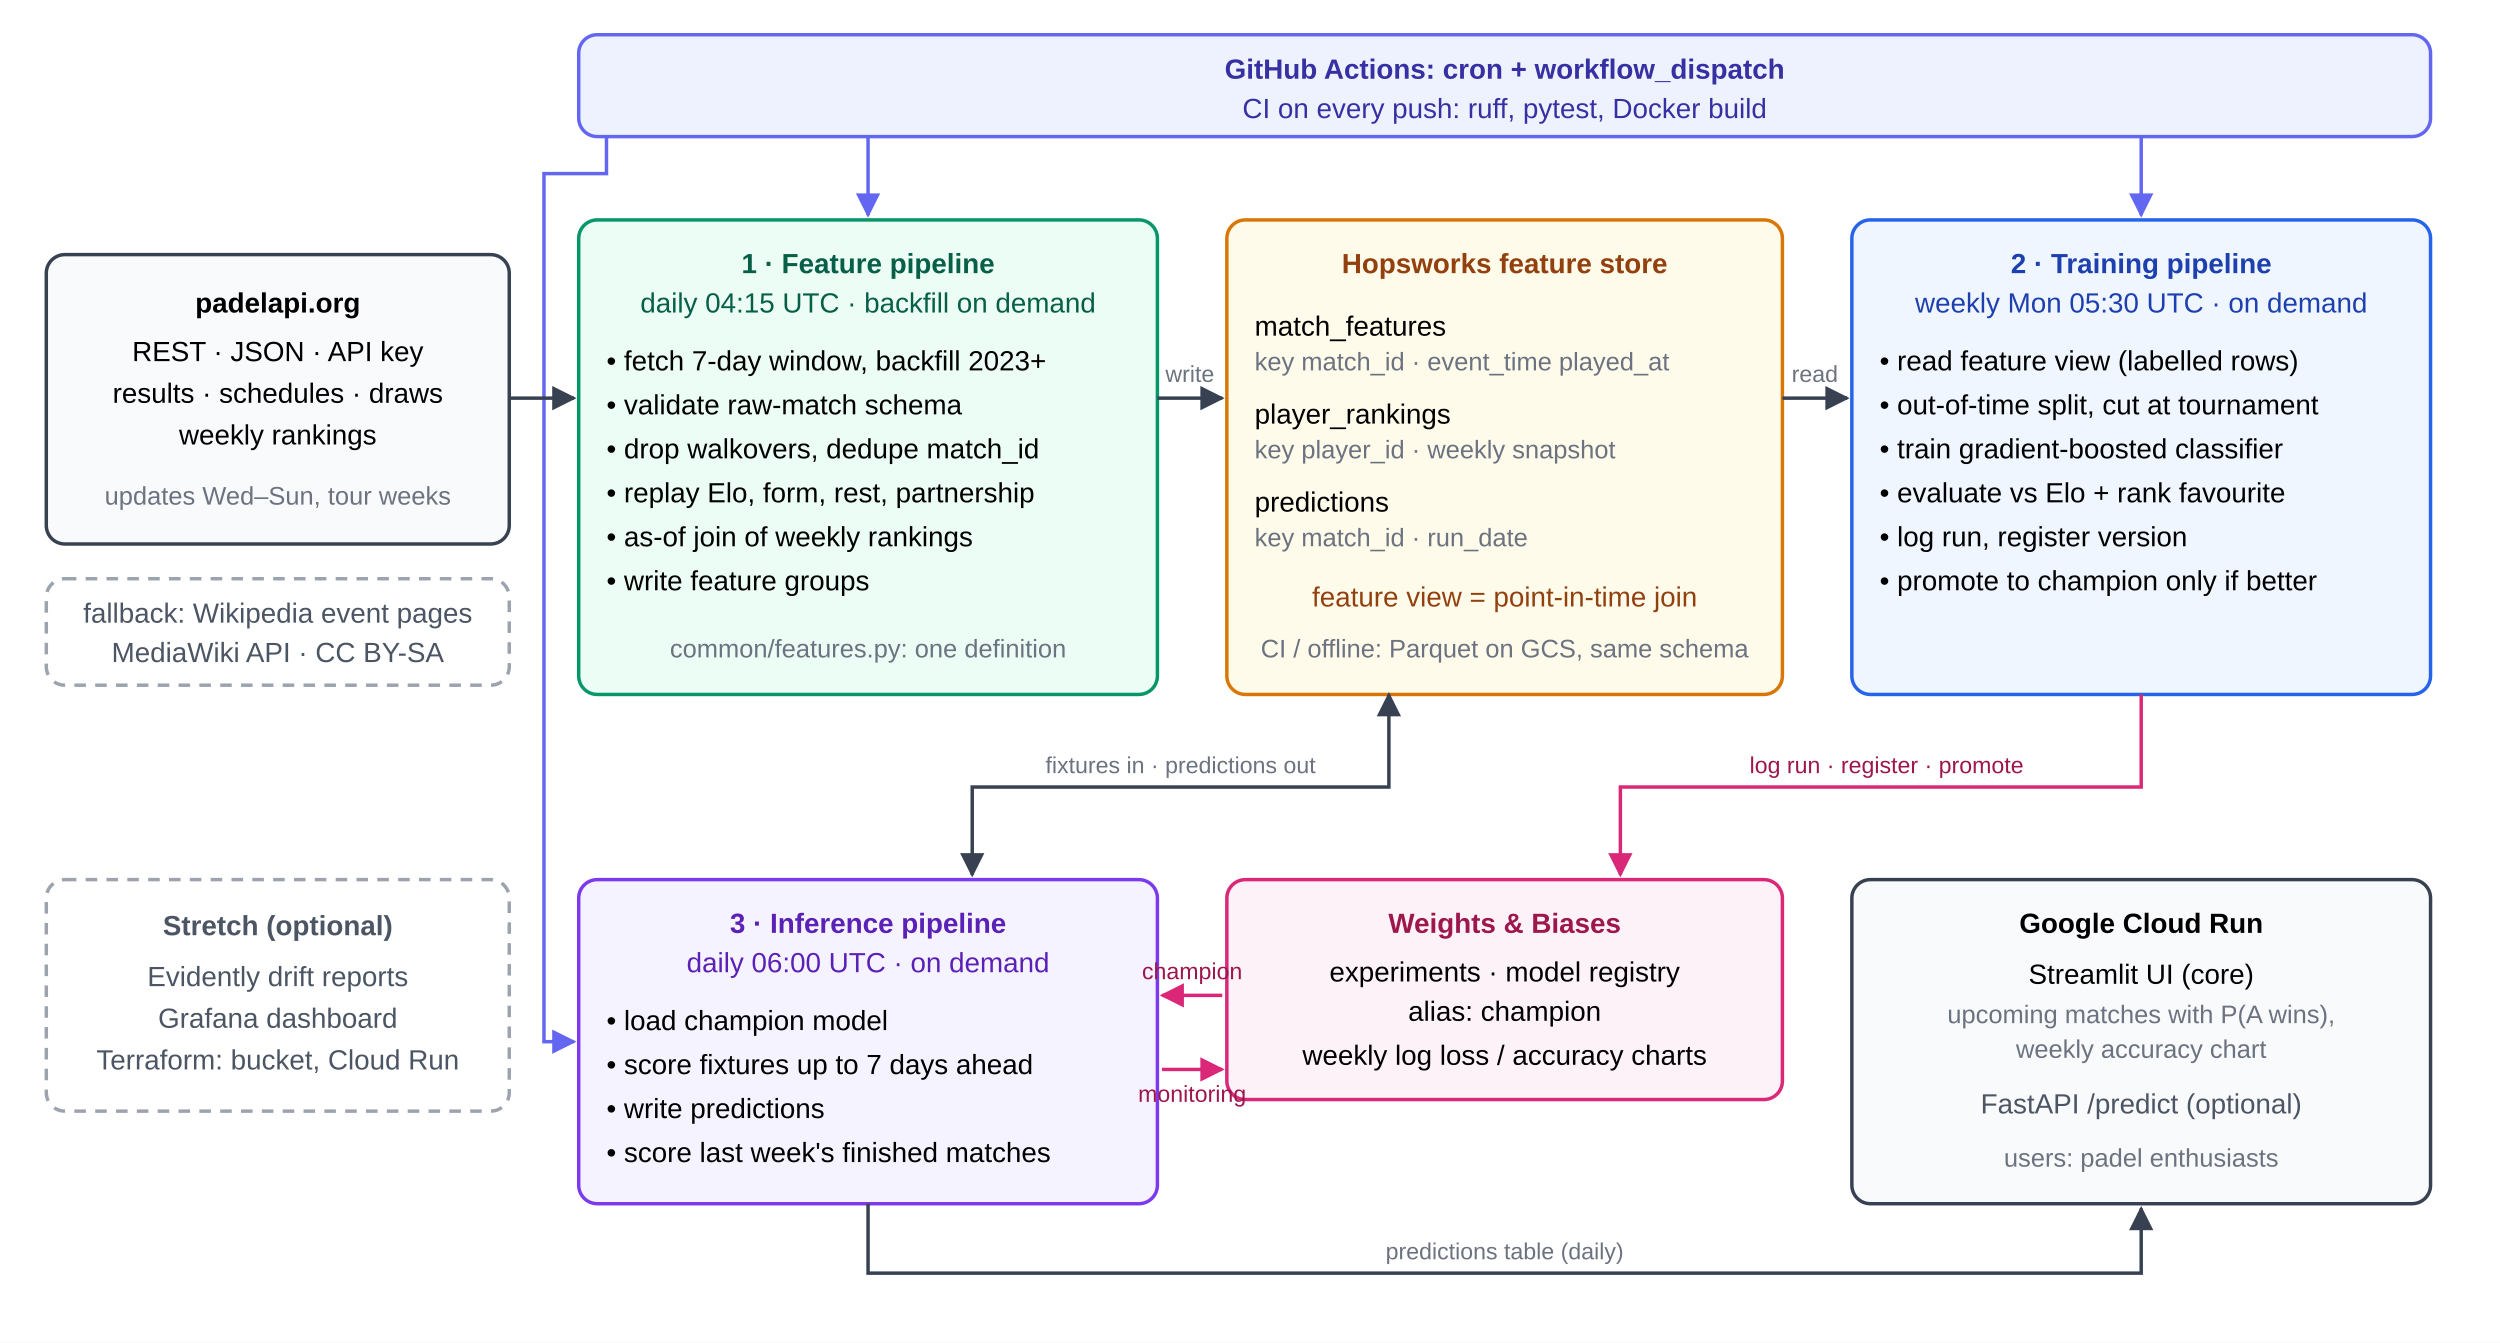
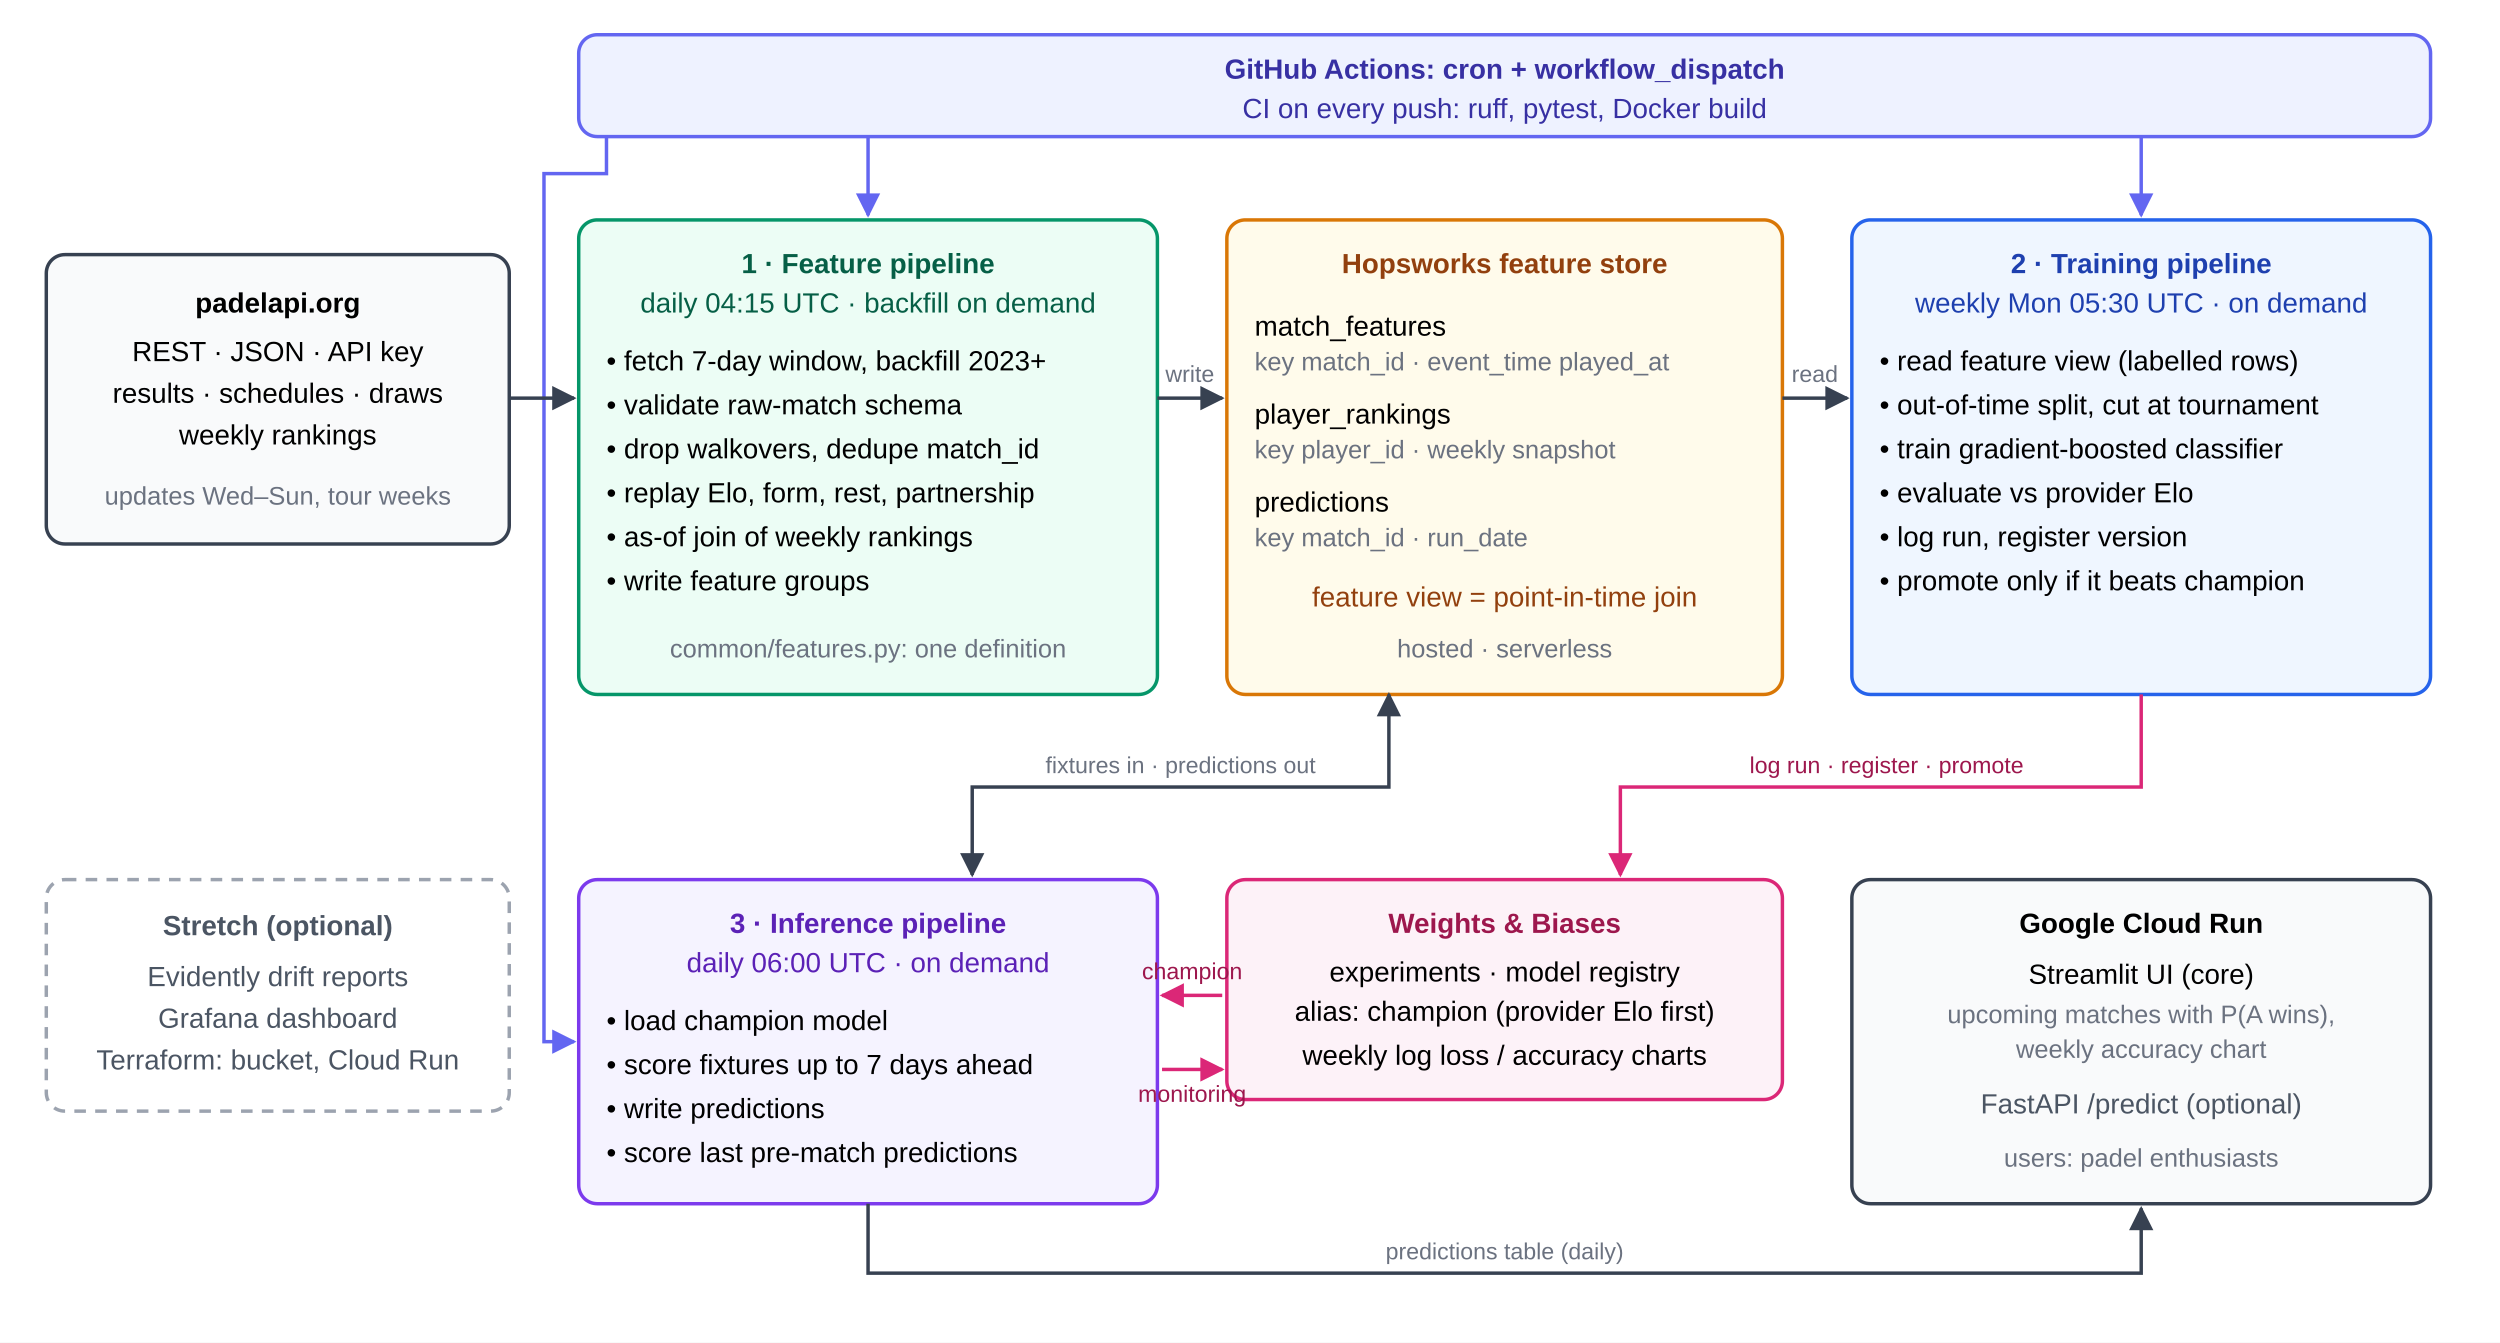
<svg xmlns="http://www.w3.org/2000/svg" width="1080" height="580" viewBox="0 0 1080 580" font-family="Liberation Sans, DejaVu Sans, Arial, sans-serif" font-size="12">
  <defs>
    <marker id="arr" viewBox="0 0 10 10" refX="9" refY="5" markerWidth="7" markerHeight="7" orient="auto-start-reverse">
      <path d="M0,0 L10,5 L0,10 z" fill="#374151" />
    </marker>
    <marker id="arrv" viewBox="0 0 10 10" refX="9" refY="5" markerWidth="7" markerHeight="7" orient="auto-start-reverse">
      <path d="M0,0 L10,5 L0,10 z" fill="#6366f1" />
    </marker>
    <marker id="arrp" viewBox="0 0 10 10" refX="9" refY="5" markerWidth="7" markerHeight="7" orient="auto-start-reverse">
      <path d="M0,0 L10,5 L0,10 z" fill="#db2777" />
    </marker>
  </defs>
  <rect width="1080" height="580" fill="#ffffff" />
  <rect x="250" y="15" width="800" height="44" rx="8" fill="#eef2ff" stroke="#6366f1" stroke-width="1.5" />
  <text x="650" y="34" text-anchor="middle" font-weight="bold" fill="#3730a3">GitHub Actions: cron + workflow_dispatch</text>
  <text x="650" y="51" text-anchor="middle" fill="#3730a3">CI on every push: ruff, pytest, Docker build</text>
  <rect x="20" y="110" width="200" height="125" rx="8" fill="#f9fafb" stroke="#374151" stroke-width="1.5" />
  <text x="120" y="135" text-anchor="middle" font-weight="bold">padelapi.org</text>
  <text x="120" y="156" text-anchor="middle">REST · JSON · API key</text>
  <text x="120" y="174" text-anchor="middle">results · schedules · draws</text>
  <text x="120" y="192" text-anchor="middle">weekly rankings</text>
  <text x="120" y="218" text-anchor="middle" fill="#6b7280" font-size="11">updates Wed–Sun, tour weeks</text>
-   <rect x="20" y="250" width="200" height="46" rx="8" fill="#ffffff" stroke="#9ca3af" stroke-width="1.5" stroke-dasharray="5 4" />
-   <text x="120" y="269" text-anchor="middle" fill="#4b5563">fallback: Wikipedia event pages</text>
-   <text x="120" y="286" text-anchor="middle" fill="#4b5563">MediaWiki API · CC BY-SA</text>
  <rect x="250" y="95" width="250" height="205" rx="8" fill="#ecfdf5" stroke="#059669" stroke-width="1.5" />
  <text x="375" y="118" text-anchor="middle" font-weight="bold" fill="#065f46">1 · Feature pipeline</text>
  <text x="375" y="135" text-anchor="middle" fill="#065f46">daily 04:15 UTC · backfill on demand</text>
  <text x="262" y="160">• fetch 7-day window, backfill 2023+</text>
  <text x="262" y="179">• validate raw-match schema</text>
  <text x="262" y="198">• drop walkovers, dedupe match_id</text>
  <text x="262" y="217">• replay Elo, form, rest, partnership</text>
  <text x="262" y="236">• as-of join of weekly rankings</text>
  <text x="262" y="255">• write feature groups</text>
  <text x="375" y="284" text-anchor="middle" fill="#6b7280" font-size="11">common/features.py: one definition</text>
  <rect x="530" y="95" width="240" height="205" rx="8" fill="#fffbeb" stroke="#d97706" stroke-width="1.5" />
  <text x="650" y="118" text-anchor="middle" font-weight="bold" fill="#92400e">Hopsworks feature store</text>
  <text x="542" y="145">match_features</text>
  <text x="542" y="160" fill="#6b7280" font-size="11">key match_id · event_time played_at</text>
  <text x="542" y="183">player_rankings</text>
  <text x="542" y="198" fill="#6b7280" font-size="11">key player_id · weekly snapshot</text>
  <text x="542" y="221">predictions</text>
  <text x="542" y="236" fill="#6b7280" font-size="11">key match_id · run_date</text>
  <text x="650" y="262" text-anchor="middle" fill="#92400e">feature view = point-in-time join</text>
-   <text x="650" y="284" text-anchor="middle" fill="#6b7280" font-size="11">CI / offline: Parquet on GCS, same schema</text>
+   <text x="650" y="284" text-anchor="middle" fill="#6b7280" font-size="11">hosted · serverless</text>
  <rect x="800" y="95" width="250" height="205" rx="8" fill="#eff6ff" stroke="#2563eb" stroke-width="1.5" />
  <text x="925" y="118" text-anchor="middle" font-weight="bold" fill="#1e40af">2 · Training pipeline</text>
  <text x="925" y="135" text-anchor="middle" fill="#1e40af">weekly Mon 05:30 UTC · on demand</text>
  <text x="812" y="160">• read feature view (labelled rows)</text>
  <text x="812" y="179">• out-of-time split, cut at tournament</text>
  <text x="812" y="198">• train gradient-boosted classifier</text>
-   <text x="812" y="217">• evaluate vs Elo + rank favourite</text>
+   <text x="812" y="217">• evaluate vs provider Elo</text>
  <text x="812" y="236">• log run, register version</text>
-   <text x="812" y="255">• promote to champion only if better</text>
+   <text x="812" y="255">• promote only if it beats champion</text>
  <rect x="20" y="380" width="200" height="100" rx="8" fill="#ffffff" stroke="#9ca3af" stroke-width="1.5" stroke-dasharray="5 4" />
  <text x="120" y="404" text-anchor="middle" font-weight="bold" fill="#4b5563">Stretch (optional)</text>
  <text x="120" y="426" text-anchor="middle" fill="#4b5563">Evidently drift reports</text>
  <text x="120" y="444" text-anchor="middle" fill="#4b5563">Grafana dashboard</text>
  <text x="120" y="462" text-anchor="middle" fill="#4b5563">Terraform: bucket, Cloud Run</text>
  <rect x="250" y="380" width="250" height="140" rx="8" fill="#f5f3ff" stroke="#7c3aed" stroke-width="1.5" />
  <text x="375" y="403" text-anchor="middle" font-weight="bold" fill="#5b21b6">3 · Inference pipeline</text>
  <text x="375" y="420" text-anchor="middle" fill="#5b21b6">daily 06:00 UTC · on demand</text>
  <text x="262" y="445">• load champion model</text>
  <text x="262" y="464">• score fixtures up to 7 days ahead</text>
  <text x="262" y="483">• write predictions</text>
-   <text x="262" y="502">• score last week's finished matches</text>
+   <text x="262" y="502">• score last pre-match predictions</text>
  <rect x="530" y="380" width="240" height="95" rx="8" fill="#fdf2f8" stroke="#db2777" stroke-width="1.5" />
  <text x="650" y="403" text-anchor="middle" font-weight="bold" fill="#9d174d">Weights &amp; Biases</text>
  <text x="650" y="424" text-anchor="middle">experiments · model registry</text>
-   <text x="650" y="441" text-anchor="middle">alias: champion</text>
+   <text x="650" y="441" text-anchor="middle">alias: champion (provider Elo first)</text>
  <text x="650" y="460" text-anchor="middle">weekly log loss / accuracy charts</text>
  <rect x="800" y="380" width="250" height="140" rx="8" fill="#f9fafb" stroke="#374151" stroke-width="1.5" />
  <text x="925" y="403" text-anchor="middle" font-weight="bold">Google Cloud Run</text>
  <text x="925" y="425" text-anchor="middle">Streamlit UI (core)</text>
  <text x="925" y="442" text-anchor="middle" fill="#6b7280" font-size="11">upcoming matches with P(A wins),</text>
  <text x="925" y="457" text-anchor="middle" fill="#6b7280" font-size="11">weekly accuracy chart</text>
  <text x="925" y="481" text-anchor="middle" fill="#4b5563">FastAPI /predict (optional)</text>
  <text x="925" y="504" text-anchor="middle" fill="#6b7280" font-size="11">users: padel enthusiasts</text>
  <line x1="375" y1="59" x2="375" y2="93" stroke="#6366f1" stroke-width="1.5" marker-end="url(#arrv)" />
  <line x1="925" y1="59" x2="925" y2="93" stroke="#6366f1" stroke-width="1.5" marker-end="url(#arrv)" />
  <path d="M 262 59 L 262 75 L 235 75 L 235 450 L 248 450" fill="none" stroke="#6366f1" stroke-width="1.5" marker-end="url(#arrv)" />
  <line x1="220" y1="172" x2="248" y2="172" stroke="#374151" stroke-width="1.5" marker-end="url(#arr)" />
  <line x1="500" y1="172" x2="528" y2="172" stroke="#374151" stroke-width="1.5" marker-end="url(#arr)" />
  <line x1="770" y1="172" x2="798" y2="172" stroke="#374151" stroke-width="1.5" marker-end="url(#arr)" />
  <text x="514" y="165" text-anchor="middle" fill="#6b7280" font-size="10">write</text>
  <text x="784" y="165" text-anchor="middle" fill="#6b7280" font-size="10">read</text>
  <path d="M 600 300 L 600 340 L 420 340 L 420 378" fill="none" stroke="#374151" stroke-width="1.5" marker-start="url(#arr)" marker-end="url(#arr)" />
  <text x="510" y="334" text-anchor="middle" fill="#6b7280" font-size="10">fixtures in · predictions out</text>
  <path d="M 925 300 L 925 340 L 700 340 L 700 378" fill="none" stroke="#db2777" stroke-width="1.5" marker-end="url(#arrp)" />
  <text x="815" y="334" text-anchor="middle" fill="#9d174d" font-size="10">log run · register · promote</text>
  <line x1="528" y1="430" x2="502" y2="430" stroke="#db2777" stroke-width="1.5" marker-end="url(#arrp)" />
  <text x="515" y="423" text-anchor="middle" fill="#9d174d" font-size="10">champion</text>
  <line x1="502" y1="462" x2="528" y2="462" stroke="#db2777" stroke-width="1.5" marker-end="url(#arrp)" />
  <text x="515" y="476" text-anchor="middle" fill="#9d174d" font-size="10">monitoring</text>
  <path d="M 375 520 L 375 550 L 925 550 L 925 522" fill="none" stroke="#374151" stroke-width="1.5" marker-end="url(#arr)" />
  <text x="650" y="544" text-anchor="middle" fill="#6b7280" font-size="10">predictions table (daily)</text>
</svg>
